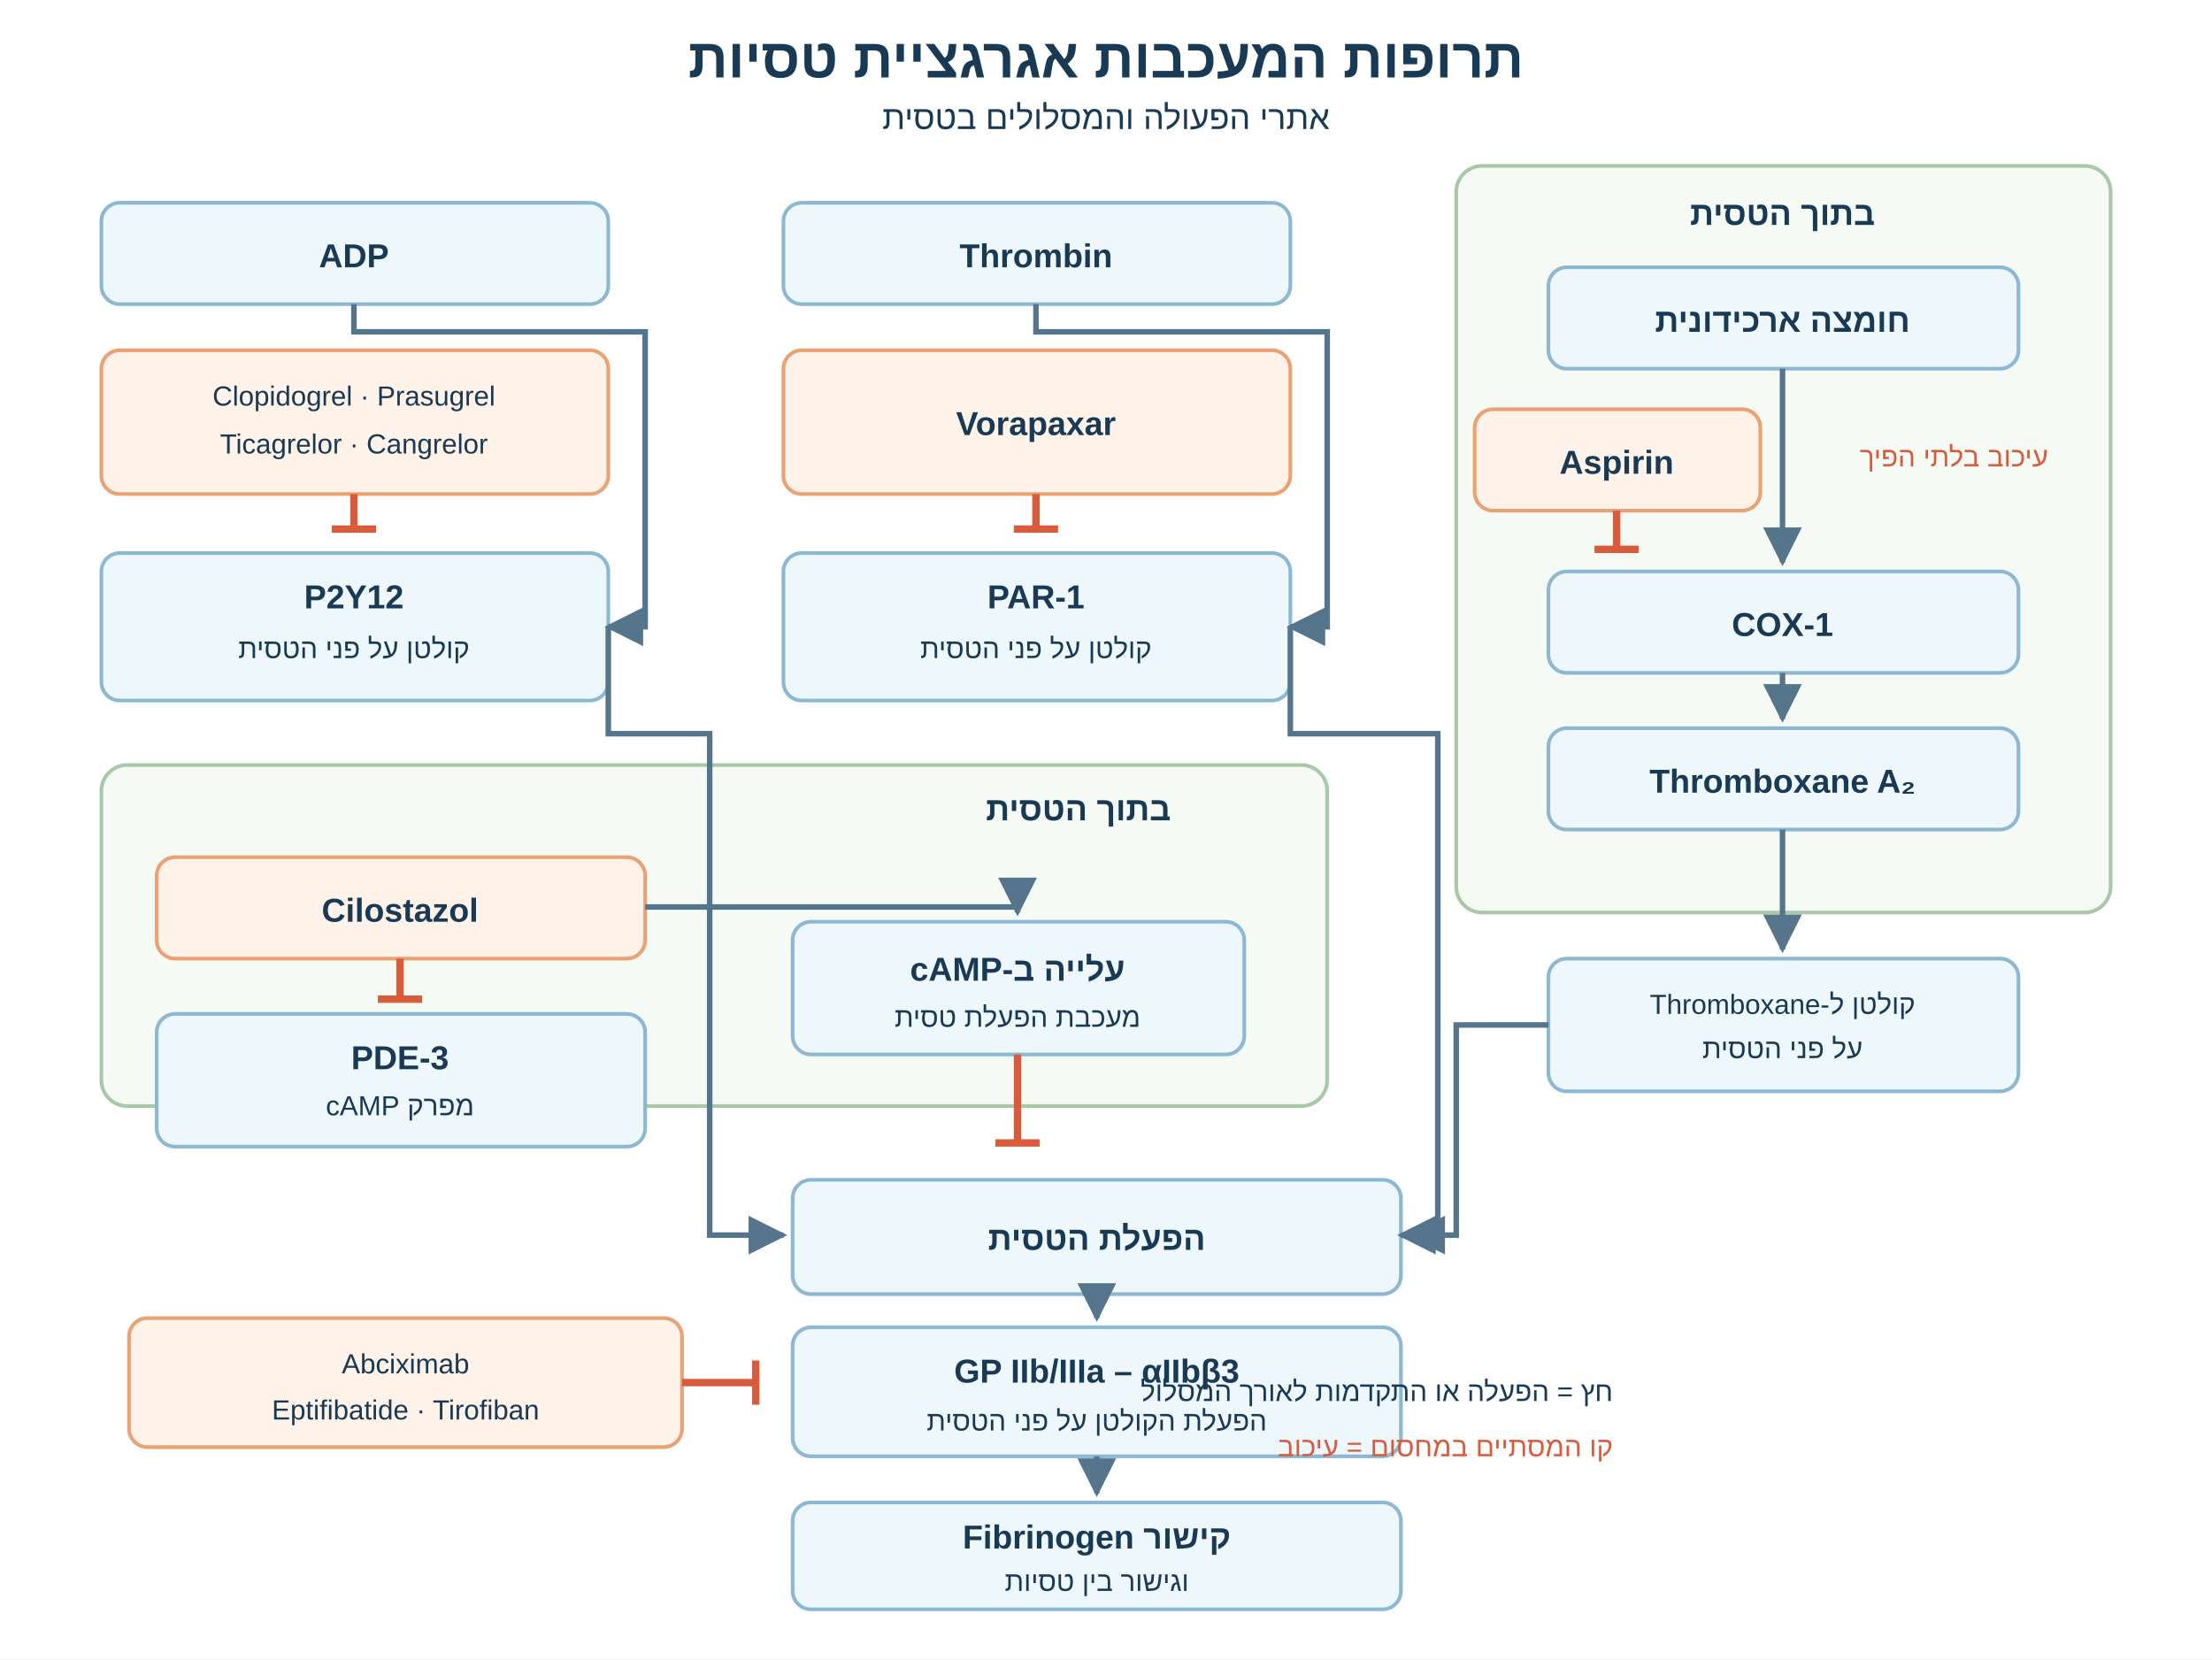
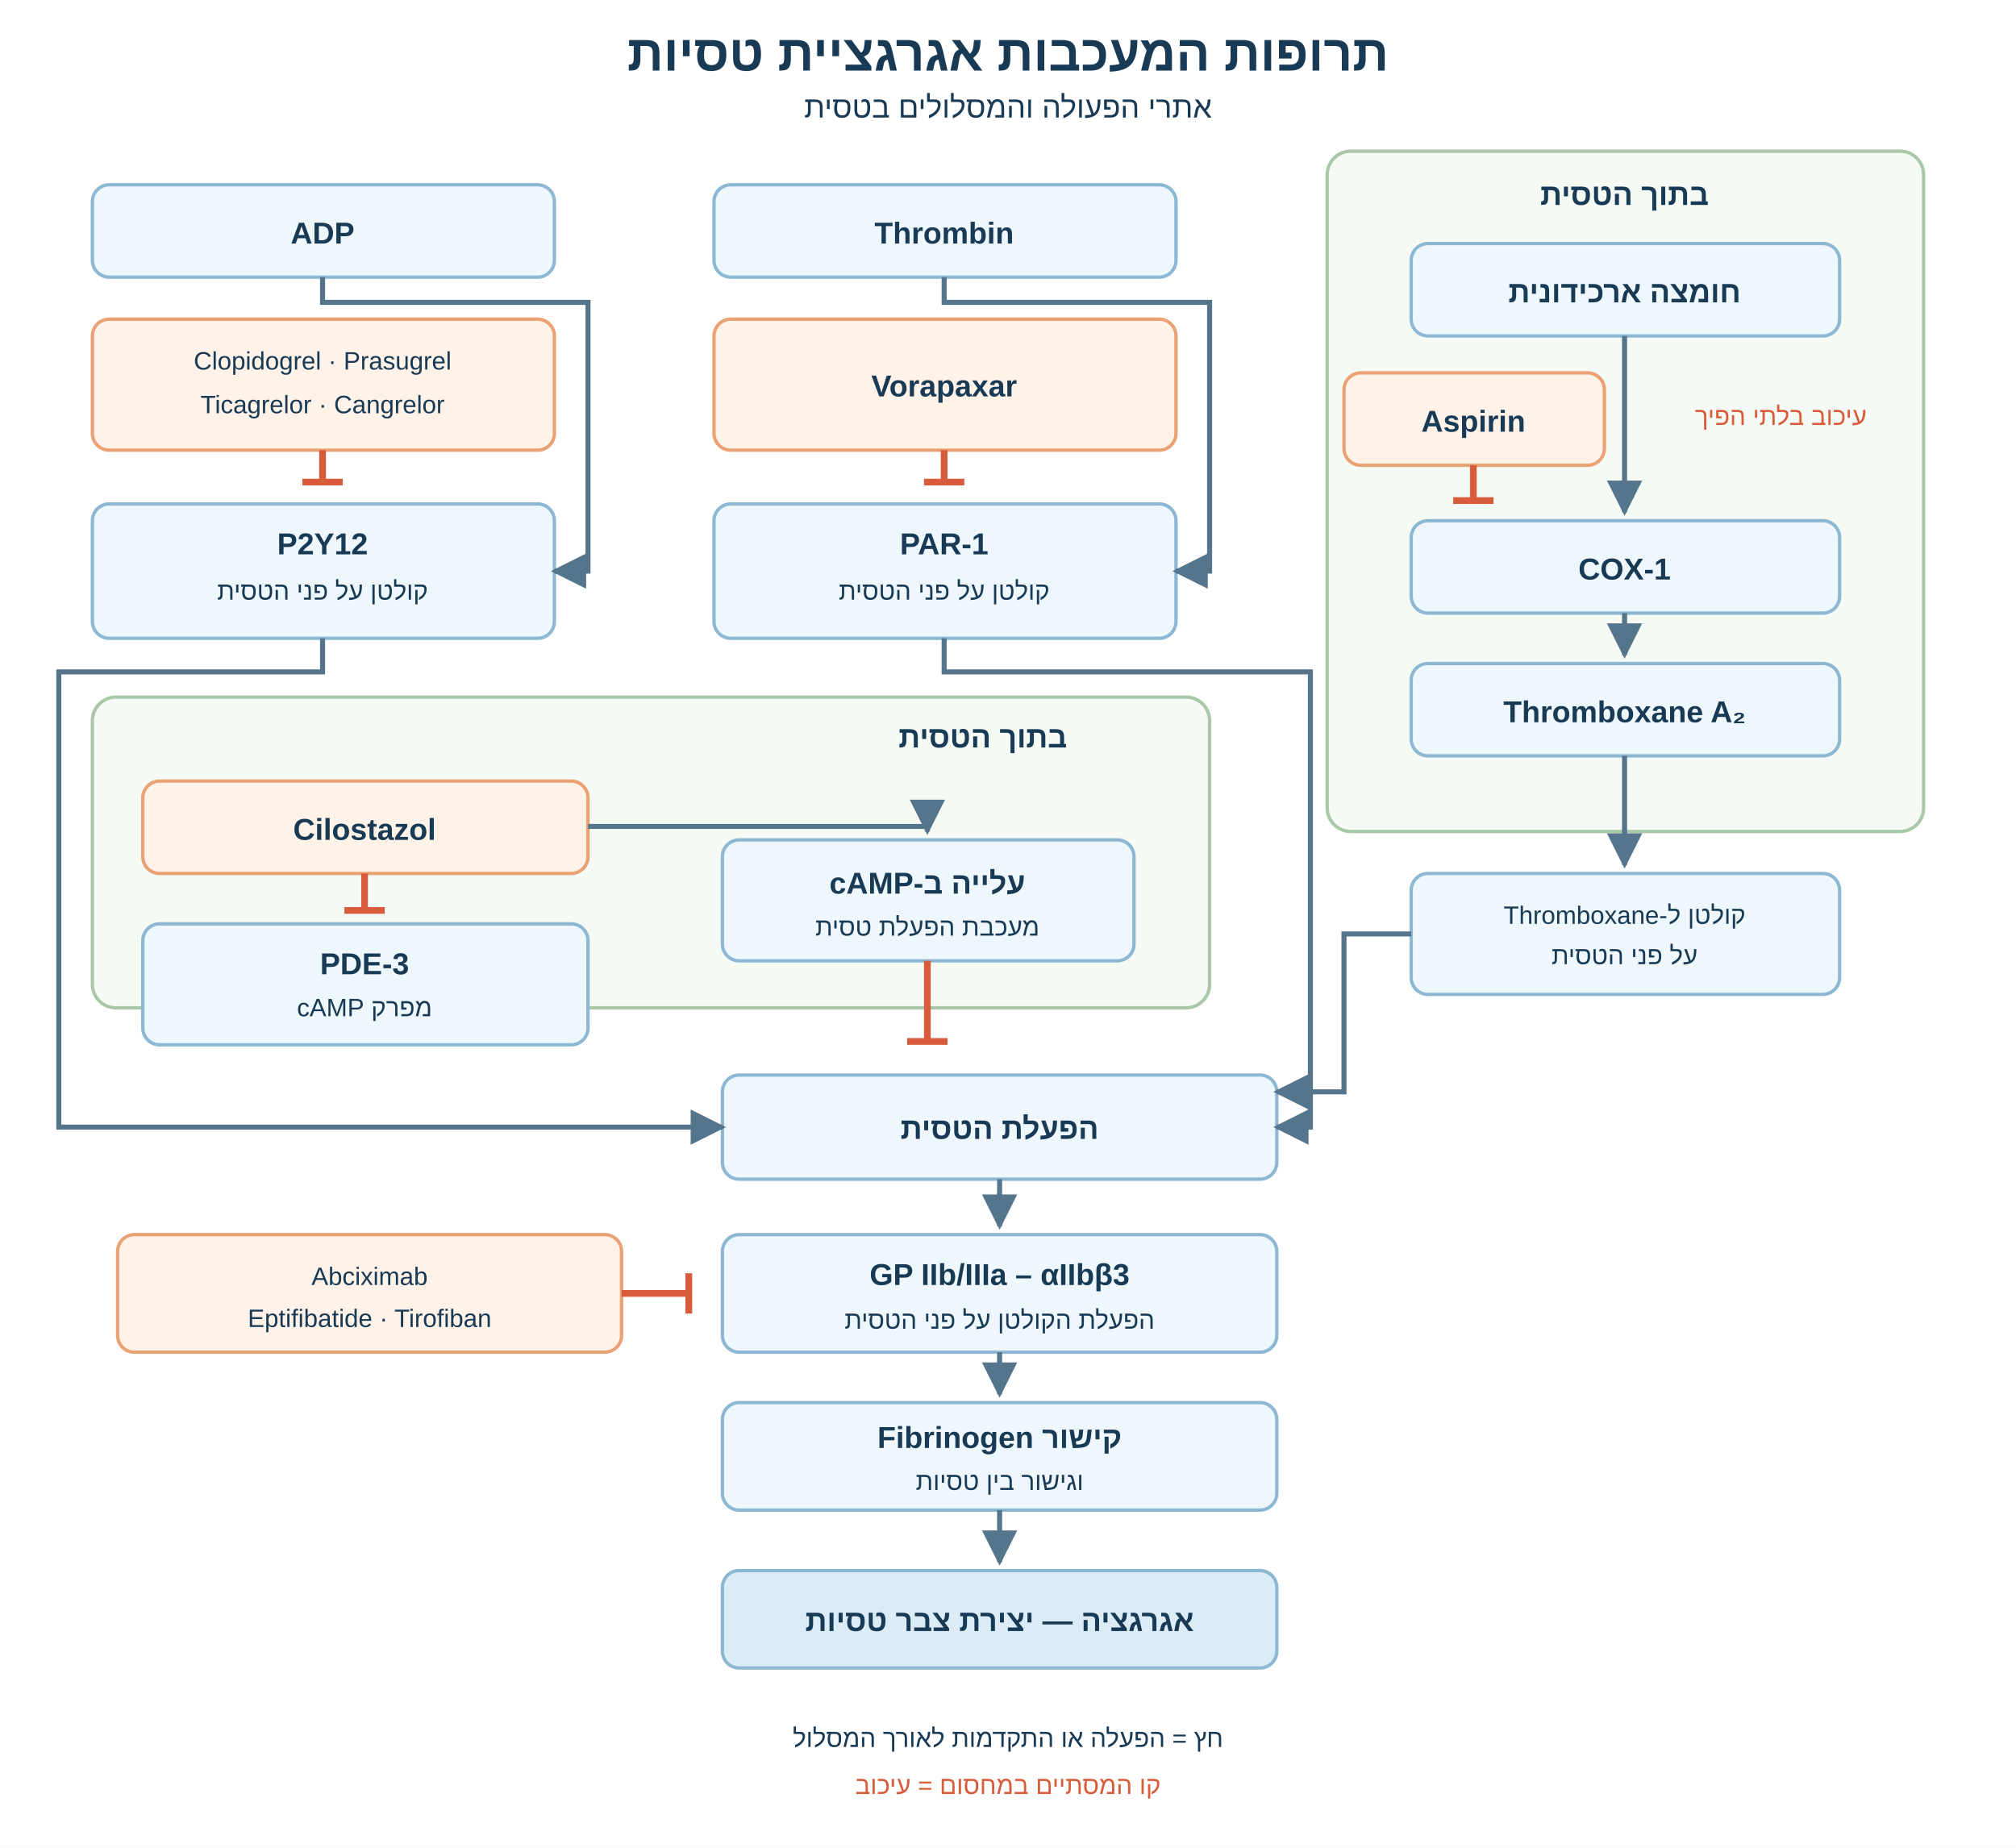
- <svg xmlns="http://www.w3.org/2000/svg" viewBox="0 0 1200 900" role="img" aria-labelledby="title desc">
+ <svg xmlns="http://www.w3.org/2000/svg" viewBox="0 0 1200 1100" role="img" aria-labelledby="title desc">
  <defs>
    <marker id="arrow" viewBox="0 0 10 10" refX="9" refY="5" markerWidth="7" markerHeight="7" orient="auto">
      <path d="M0 0 L10 5 L0 10z" fill="#55758c" />
    </marker>
    <style>
      text{font-family:Arial,'Noto Sans Hebrew',sans-serif;fill:#193a55}
      .t{font-size:30px;font-weight:700}.sub{font-size:18px}.h{font-size:18px;font-weight:700}.s{font-size:15px}
      .blue{fill:#eef7fc;stroke:#8db8d4;stroke-width:2}.drug{fill:#fff2e9;stroke:#eaa174;stroke-width:2}
      .panel{fill:#f5faf4;stroke:#a9c8a8;stroke-width:2}.line{fill:none;stroke:#55758c;stroke-width:3;marker-end:url(#arrow)}
      .inhib{stroke:#d85c3b;stroke-width:4}.red{fill:#d85c3b}.legend{font-size:15px}
    </style>
  </defs>
-   <rect width="1200" height="900" fill="#fff" />
+   <rect width="1200" height="1100" fill="#fff" />
  <text class="t" x="600" y="42" text-anchor="middle" direction="rtl">תרופות המעכבות אגרגציית טסיות</text>
  <text class="sub" x="600" y="70" text-anchor="middle" direction="rtl">אתרי הפעולה והמסלולים בטסית</text>
  <rect class="blue" x="55" y="110" width="275" height="55" rx="10" />
  <text class="h" x="192" y="145" text-anchor="middle">ADP</text>
  <rect class="drug" x="55" y="190" width="275" height="78" rx="10" />
  <text class="s" x="192" y="220" text-anchor="middle">Clopidogrel · Prasugrel</text>
  <text class="s" x="192" y="246" text-anchor="middle">Ticagrelor · Cangrelor</text>
  <line class="inhib" x1="192" y1="268" x2="192" y2="287" />
  <line class="inhib" x1="180" y1="287" x2="204" y2="287" />
  <rect class="blue" x="55" y="300" width="275" height="80" rx="10" />
  <text class="h" x="192" y="330" text-anchor="middle">P2Y12</text>
  <text class="s" x="192" y="357" text-anchor="middle" direction="rtl">קולטן על פני הטסית</text>
  <path class="line" d="M192 165 V180 H350 V340 H330" />
  <rect class="blue" x="425" y="110" width="275" height="55" rx="10" />
  <text class="h" x="562" y="145" text-anchor="middle" direction="rtl">Thrombin</text>
  <rect class="drug" x="425" y="190" width="275" height="78" rx="10" />
  <text class="h" x="562" y="236" text-anchor="middle">Vorapaxar</text>
  <line class="inhib" x1="562" y1="268" x2="562" y2="287" />
  <line class="inhib" x1="550" y1="287" x2="574" y2="287" />
  <rect class="blue" x="425" y="300" width="275" height="80" rx="10" />
  <text class="h" x="562" y="330" text-anchor="middle">PAR-1</text>
  <text class="s" x="562" y="357" text-anchor="middle" direction="rtl">קולטן על פני הטסית</text>
  <path class="line" d="M562 165 V180 H720 V340 H700" />
  <rect class="panel" x="790" y="90" width="355" height="405" rx="14" />
  <text class="h" x="967" y="122" text-anchor="middle" direction="rtl">בתוך הטסית</text>
  <rect class="blue" x="840" y="145" width="255" height="55" rx="10" />
  <text class="h" x="967" y="180" text-anchor="middle" direction="rtl">חומצה ארכידונית</text>
  <rect class="drug" x="800" y="222" width="155" height="55" rx="10" />
  <text class="h" x="877" y="257" text-anchor="middle">Aspirin</text>
  <text class="s red" x="1060" y="253" text-anchor="middle" direction="rtl">עיכוב בלתי הפיך</text>
  <line class="inhib" x1="877" y1="277" x2="877" y2="298" />
  <line class="inhib" x1="865" y1="298" x2="889" y2="298" />
  <rect class="blue" x="840" y="310" width="255" height="55" rx="10" />
  <text class="h" x="967" y="345" text-anchor="middle">COX-1</text>
  <path class="line" d="M967 200 V305" />
  <rect class="blue" x="840" y="395" width="255" height="55" rx="10" />
  <text class="h" x="967" y="430" text-anchor="middle">Thromboxane A₂</text>
  <path class="line" d="M967 365 V390" />
  <rect class="blue" x="840" y="520" width="255" height="72" rx="10" />
  <text class="s" x="967" y="550" text-anchor="middle" direction="rtl">קולטן ל-Thromboxane</text>
  <text class="s" x="967" y="574" text-anchor="middle" direction="rtl">על פני הטסית</text>
  <path class="line" d="M967 450 V515" />
  <rect class="panel" x="55" y="415" width="665" height="185" rx="14" />
  <text class="h" x="585" y="445" text-anchor="middle" direction="rtl">בתוך הטסית</text>
  <rect class="drug" x="85" y="465" width="265" height="55" rx="10" />
  <text class="h" x="217" y="500" text-anchor="middle">Cilostazol</text>
  <line class="inhib" x1="217" y1="520" x2="217" y2="542" />
  <line class="inhib" x1="205" y1="542" x2="229" y2="542" />
  <rect class="blue" x="85" y="550" width="265" height="72" rx="10" />
  <text class="h" x="217" y="580" text-anchor="middle">PDE-3</text>
  <text class="s" x="217" y="605" text-anchor="middle" direction="rtl">מפרק cAMP</text>
  <rect class="blue" x="430" y="500" width="245" height="72" rx="10" />
  <text class="h" x="552" y="532" text-anchor="middle" direction="rtl">עלייה ב-cAMP</text>
  <text class="s" x="552" y="557" text-anchor="middle" direction="rtl">מעכבת הפעלת טסית</text>
  <path class="line" d="M350 492 H552 V495" />
  <rect class="blue" x="430" y="640" width="330" height="62" rx="10" />
  <text class="h" x="595" y="678" text-anchor="middle" direction="rtl">הפעלת הטסית</text>
-   <path class="line" d="M330 340 V398 H385 V670 H425" />
-   <path class="line" d="M700 340 V398 H780 V670 H760" />
-   <path class="line" d="M840 556 H790 V670 H765" />
+   <path class="line" d="M192 380 V400 H35 V671 H430" />
+   <path class="line" d="M562 380 V400 H780 V671 H760" />
+   <path class="line" d="M840 556 H800 V650 H760" />
  <line class="inhib" x1="552" y1="572" x2="552" y2="620" />
  <line class="inhib" x1="540" y1="620" x2="564" y2="620" />
-   <rect class="drug" x="70" y="715" width="300" height="70" rx="10" />
-   <text class="s" x="220" y="745" text-anchor="middle">Abciximab</text>
-   <text class="s" x="220" y="770" text-anchor="middle">Eptifibatide · Tirofiban</text>
-   <line class="inhib" x1="370" y1="750" x2="410" y2="750" />
-   <line class="inhib" x1="410" y1="738" x2="410" y2="762" />
-   <rect class="blue" x="430" y="720" width="330" height="70" rx="10" />
-   <text class="h" x="595" y="750" text-anchor="middle">GP IIb/IIIa – αIIbβ3</text>
-   <text class="s" x="595" y="776" text-anchor="middle" direction="rtl">הפעלת הקולטן על פני הטסית</text>
-   <path class="line" d="M595 702 V715" />
-   <rect class="blue" x="430" y="815" width="330" height="58" rx="10" />
-   <text class="h" x="595" y="840" text-anchor="middle" direction="rtl">קישור Fibrinogen</text>
-   <text class="s" x="595" y="863" text-anchor="middle" direction="rtl">וגישור בין טסיות</text>
-   <path class="line" d="M595 790 V810" />
-   <text class="legend" x="875" y="760" direction="rtl">חץ = הפעלה או התקדמות לאורך המסלול</text>
-   <text class="legend red" x="875" y="790" direction="rtl">קו המסתיים במחסום = עיכוב</text>
+   <rect class="drug" x="70" y="735" width="300" height="70" rx="10" />
+   <text class="s" x="220" y="765" text-anchor="middle">Abciximab</text>
+   <text class="s" x="220" y="790" text-anchor="middle">Eptifibatide · Tirofiban</text>
+   <line class="inhib" x1="370" y1="770" x2="410" y2="770" />
+   <line class="inhib" x1="410" y1="758" x2="410" y2="782" />
+   <rect class="blue" x="430" y="735" width="330" height="70" rx="10" />
+   <text class="h" x="595" y="765" text-anchor="middle">GP IIb/IIIa – αIIbβ3</text>
+   <text class="s" x="595" y="791" text-anchor="middle" direction="rtl">הפעלת הקולטן על פני הטסית</text>
+   <path class="line" d="M595 702 V730" />
+   <rect class="blue" x="430" y="835" width="330" height="64" rx="10" />
+   <text class="h" x="595" y="862" text-anchor="middle" direction="rtl">קישור Fibrinogen</text>
+   <text class="s" x="595" y="887" text-anchor="middle" direction="rtl">וגישור בין טסיות</text>
+   <path class="line" d="M595 805 V830" />
+   <path class="line" d="M595 899 V930" />
+   <rect class="blue" x="430" y="935" width="330" height="58" rx="10" style="fill:#dcecf7" />
+   <text class="h" x="595" y="971" text-anchor="middle" direction="rtl">אגרגציה — יצירת צבר טסיות</text>
+   <text class="legend" x="600" y="1040" text-anchor="middle" direction="rtl">חץ = הפעלה או התקדמות לאורך המסלול</text>
+   <text class="legend red" x="600" y="1068" text-anchor="middle" direction="rtl">קו המסתיים במחסום = עיכוב</text>
</svg>
